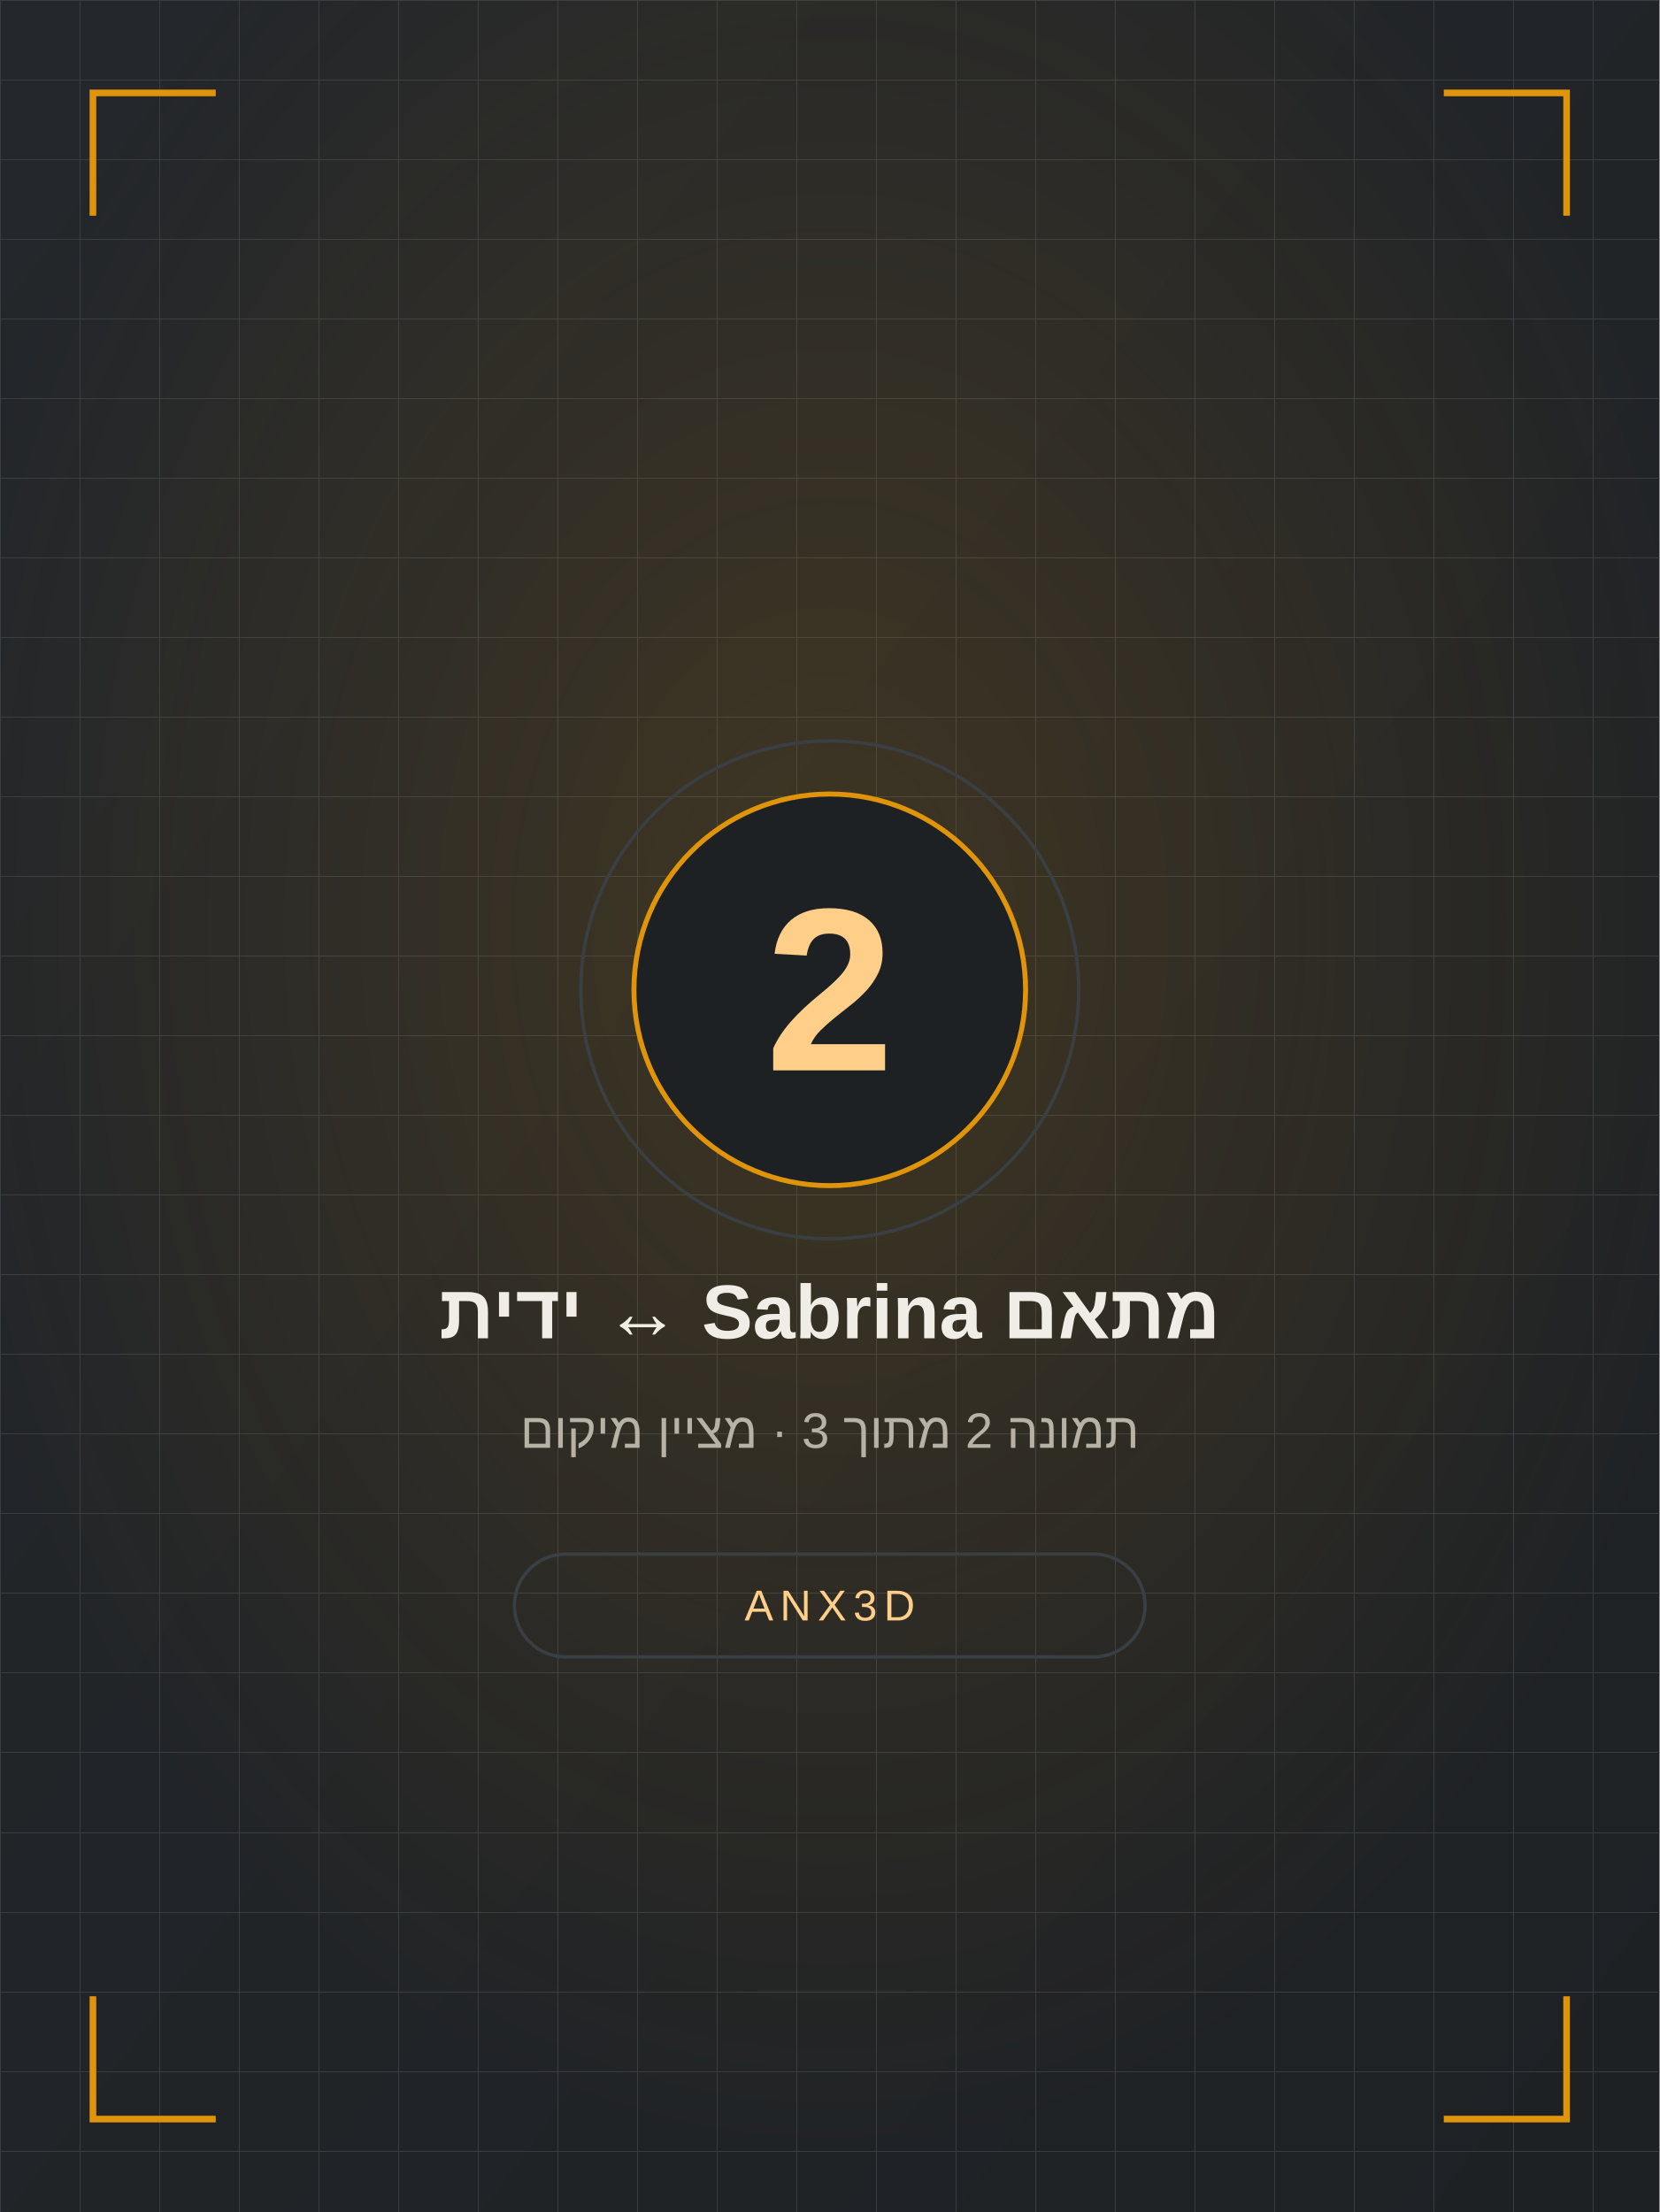
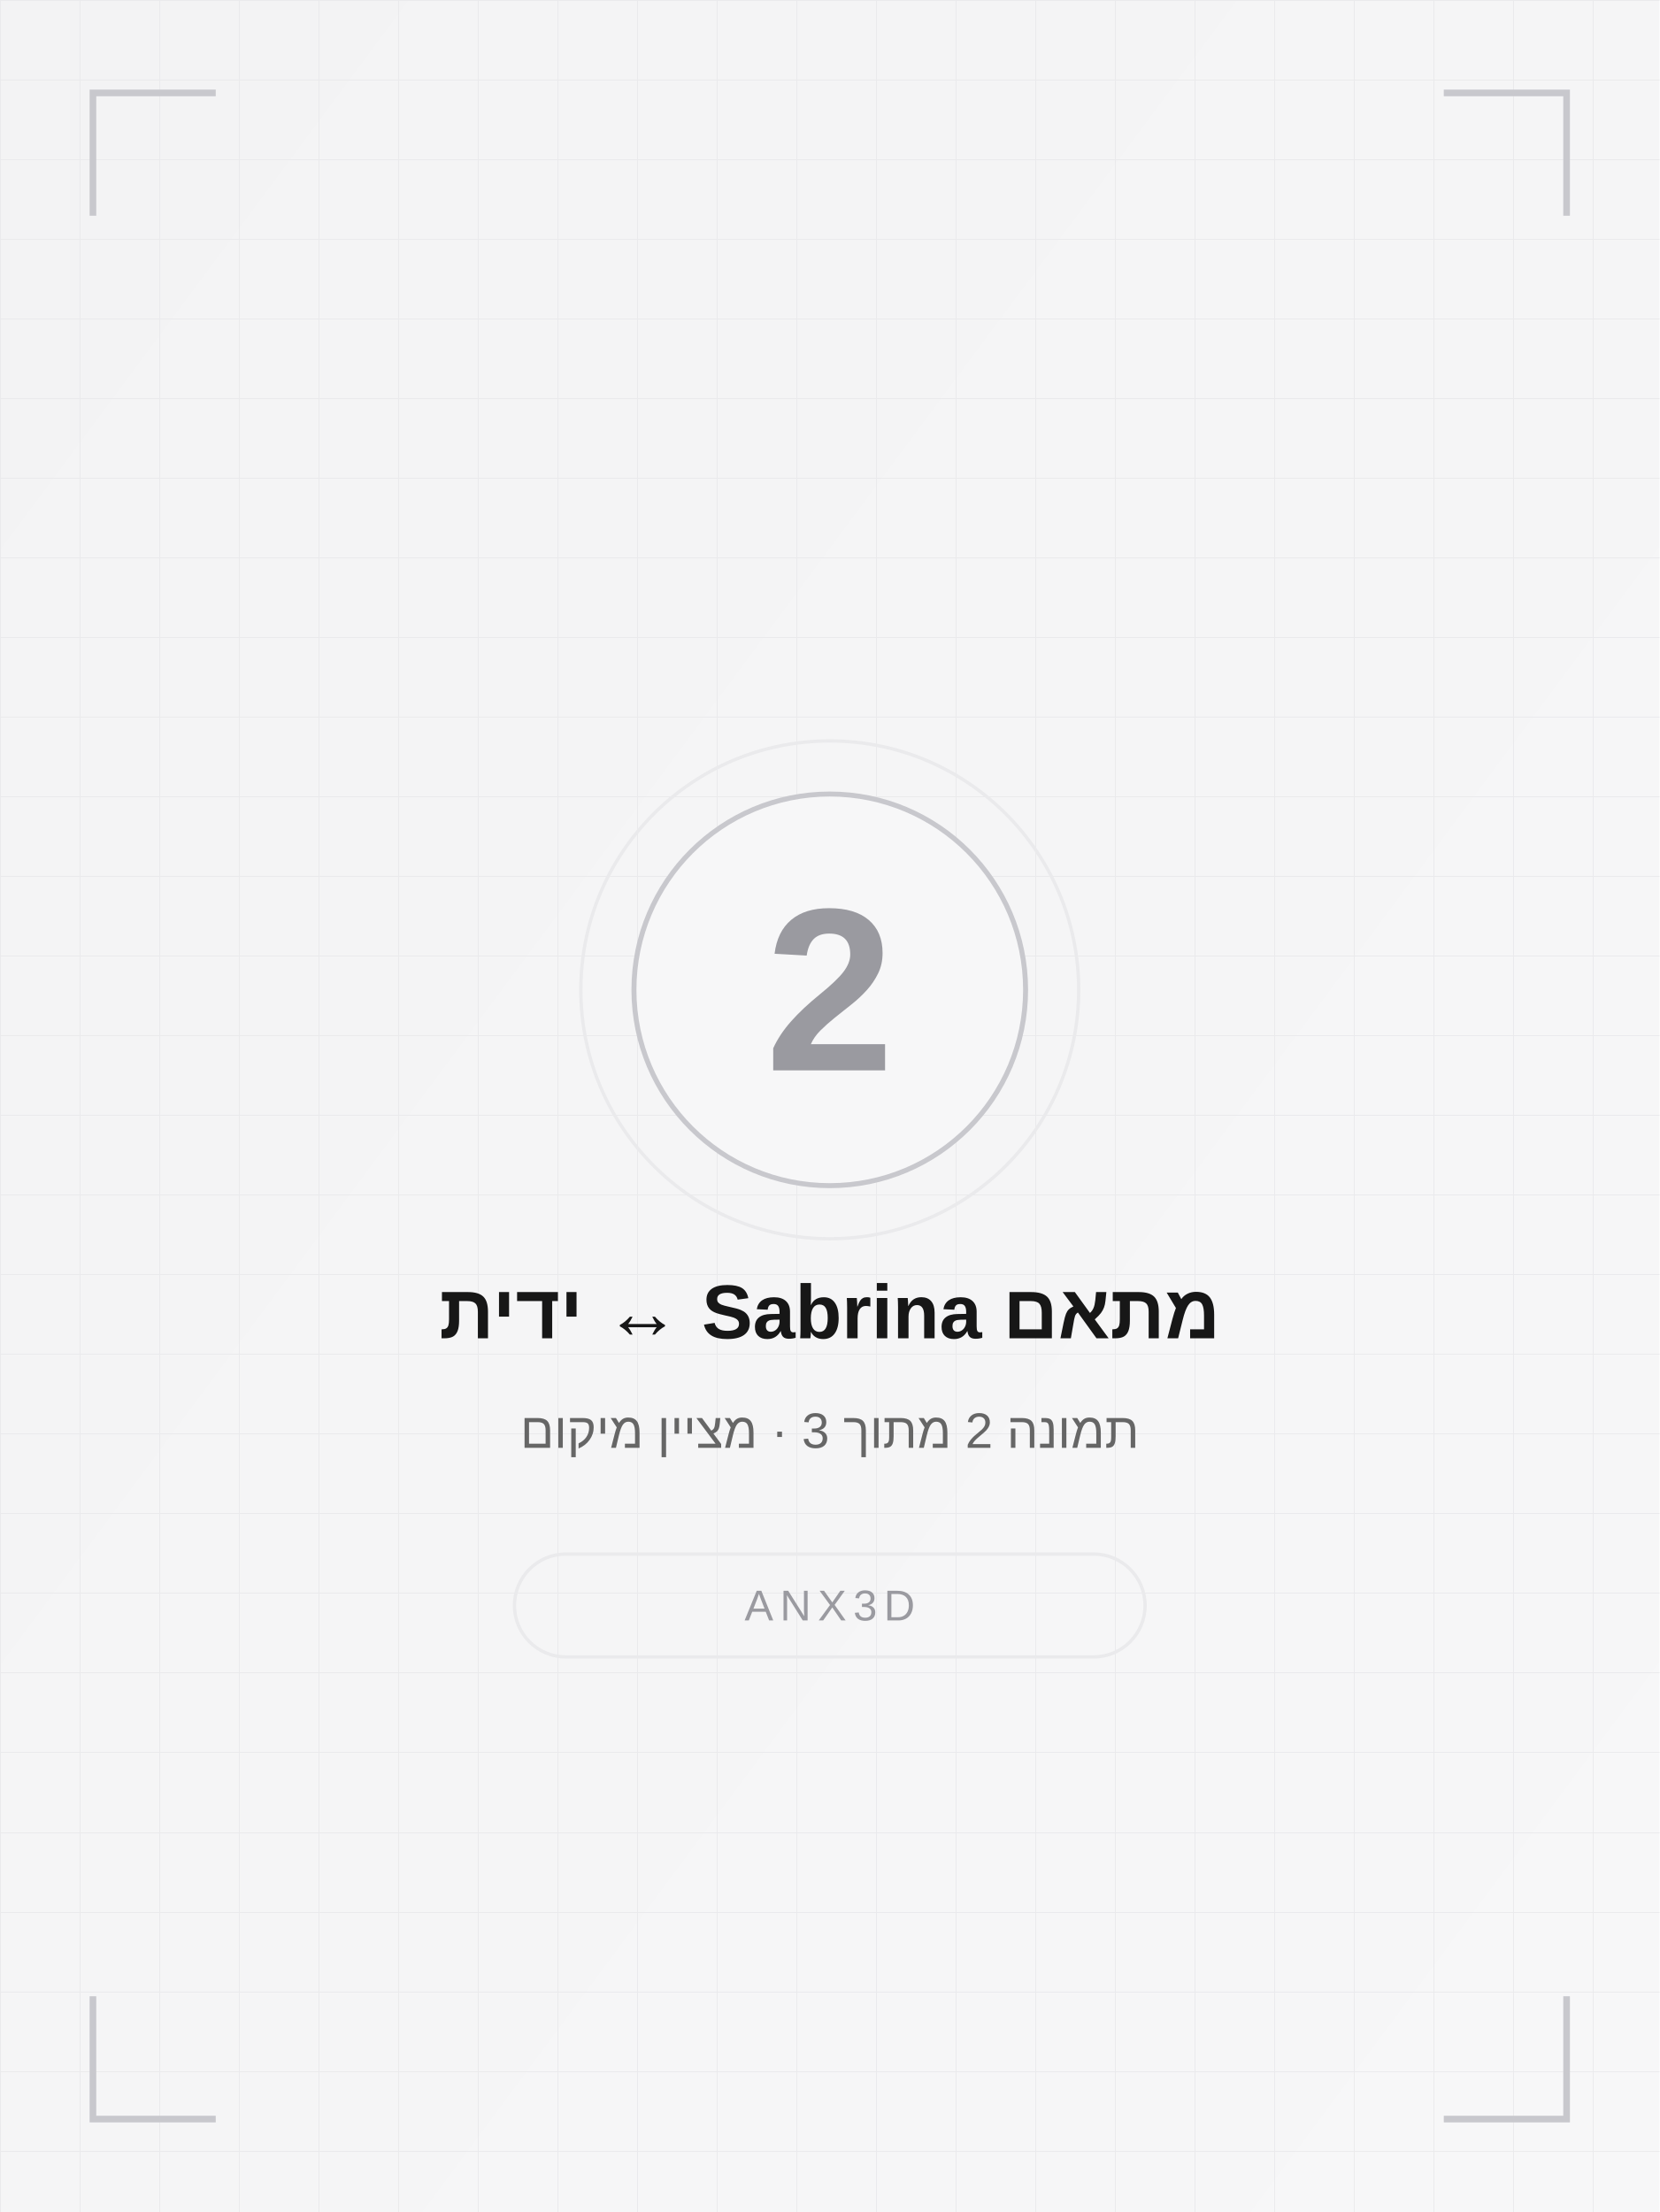
<svg xmlns="http://www.w3.org/2000/svg" width="1000" height="1333" viewBox="0 0 1000 1333" role="img" aria-label="מתאם Sabrina ↔ ידית — תמונה 2 מתוך 3 (מציין מיקום)">
  <defs>
    <linearGradient id="bg" x1="0" y1="0" x2="1" y2="1">
-       <stop offset="0%" stop-color="#24272b" />
-       <stop offset="100%" stop-color="#1e2124" />
+       <stop offset="0%" stop-color="#f3f3f4" />
+       <stop offset="100%" stop-color="#f7f7f8" />
    </linearGradient>
    <pattern id="grid" width="48" height="48" patternUnits="userSpaceOnUse">
-       <path d="M48 0H0V48" fill="none" stroke="#3a3f44" stroke-width="1" />
+       <path d="M48 0H0V48" fill="none" stroke="#eaeaec" stroke-width="1" />
    </pattern>
    <radialGradient id="glow" cx="50%" cy="42%" r="55%">
-       <stop offset="0%" stop-color="#e0940a" stop-opacity="0.16" />
-       <stop offset="100%" stop-color="#e0940a" stop-opacity="0" />
+       <stop offset="0%" stop-color="#c8c8cd" stop-opacity="0" />
+       <stop offset="100%" stop-color="#c8c8cd" stop-opacity="0" />
    </radialGradient>
  </defs>
  <rect width="1000" height="1333" fill="url(#bg)" />
  <rect width="1000" height="1333" fill="url(#grid)" />
  <rect width="1000" height="1333" fill="url(#glow)" />
-   <path d="M56 128V56h72" fill="none" stroke="#e0940a" stroke-width="4" stroke-linecap="square" />
-   <path d="M872 56h72v72" fill="none" stroke="#e0940a" stroke-width="4" stroke-linecap="square" />
-   <path d="M944 1205v72h-72" fill="none" stroke="#e0940a" stroke-width="4" stroke-linecap="square" />
-   <path d="M128 1277H56v-72" fill="none" stroke="#e0940a" stroke-width="4" stroke-linecap="square" />
-   <circle cx="500" cy="596.5" r="150" fill="none" stroke="#3a3f44" stroke-width="2" />
-   <circle cx="500" cy="596.5" r="118" fill="#1e2124" stroke="#e0940a" stroke-width="3" />
-   <text x="500" y="596.5" text-anchor="middle" dominant-baseline="central" font-family="Heebo, Arial, sans-serif" font-size="140" font-weight="700" fill="#ffcf8a">2</text>
-   <text x="500" y="806.5" text-anchor="middle" direction="rtl" font-family="Heebo, Arial, sans-serif" font-size="46" font-weight="700" fill="#f0ede6">מתאם Sabrina ↔ ידית</text>
-   <text x="500" y="872.5" text-anchor="middle" direction="rtl" font-family="Heebo, Arial, sans-serif" font-size="30" fill="#b8b2a6">תמונה 2 מתוך 3 · מציין מיקום</text>
-   <rect x="310" y="936.5" width="380" height="62" rx="31" fill="none" stroke="#3a3f44" stroke-width="2" />
-   <text x="500" y="967.5" text-anchor="middle" dominant-baseline="central" font-family="Heebo, Arial, sans-serif" font-size="26" letter-spacing="4" fill="#ffcf8a">ANX3D</text>
+   <path d="M56 128V56h72" fill="none" stroke="#c8c8cd" stroke-width="4" stroke-linecap="square" />
+   <path d="M872 56h72v72" fill="none" stroke="#c8c8cd" stroke-width="4" stroke-linecap="square" />
+   <path d="M944 1205v72h-72" fill="none" stroke="#c8c8cd" stroke-width="4" stroke-linecap="square" />
+   <path d="M128 1277H56v-72" fill="none" stroke="#c8c8cd" stroke-width="4" stroke-linecap="square" />
+   <circle cx="500" cy="596.5" r="150" fill="none" stroke="#eaeaec" stroke-width="2" />
+   <circle cx="500" cy="596.5" r="118" fill="#f7f7f8" stroke="#c8c8cd" stroke-width="3" />
+   <text x="500" y="596.5" text-anchor="middle" dominant-baseline="central" font-family="Heebo, Arial, sans-serif" font-size="140" font-weight="700" fill="#9a9aa0">2</text>
+   <text x="500" y="806.5" text-anchor="middle" direction="rtl" font-family="Heebo, Arial, sans-serif" font-size="46" font-weight="700" fill="#171717">מתאם Sabrina ↔ ידית</text>
+   <text x="500" y="872.5" text-anchor="middle" direction="rtl" font-family="Heebo, Arial, sans-serif" font-size="30" fill="#666666">תמונה 2 מתוך 3 · מציין מיקום</text>
+   <rect x="310" y="936.5" width="380" height="62" rx="31" fill="none" stroke="#eaeaec" stroke-width="2" />
+   <text x="500" y="967.5" text-anchor="middle" dominant-baseline="central" font-family="Heebo, Arial, sans-serif" font-size="26" letter-spacing="4" fill="#9a9aa0">ANX3D</text>
</svg>
